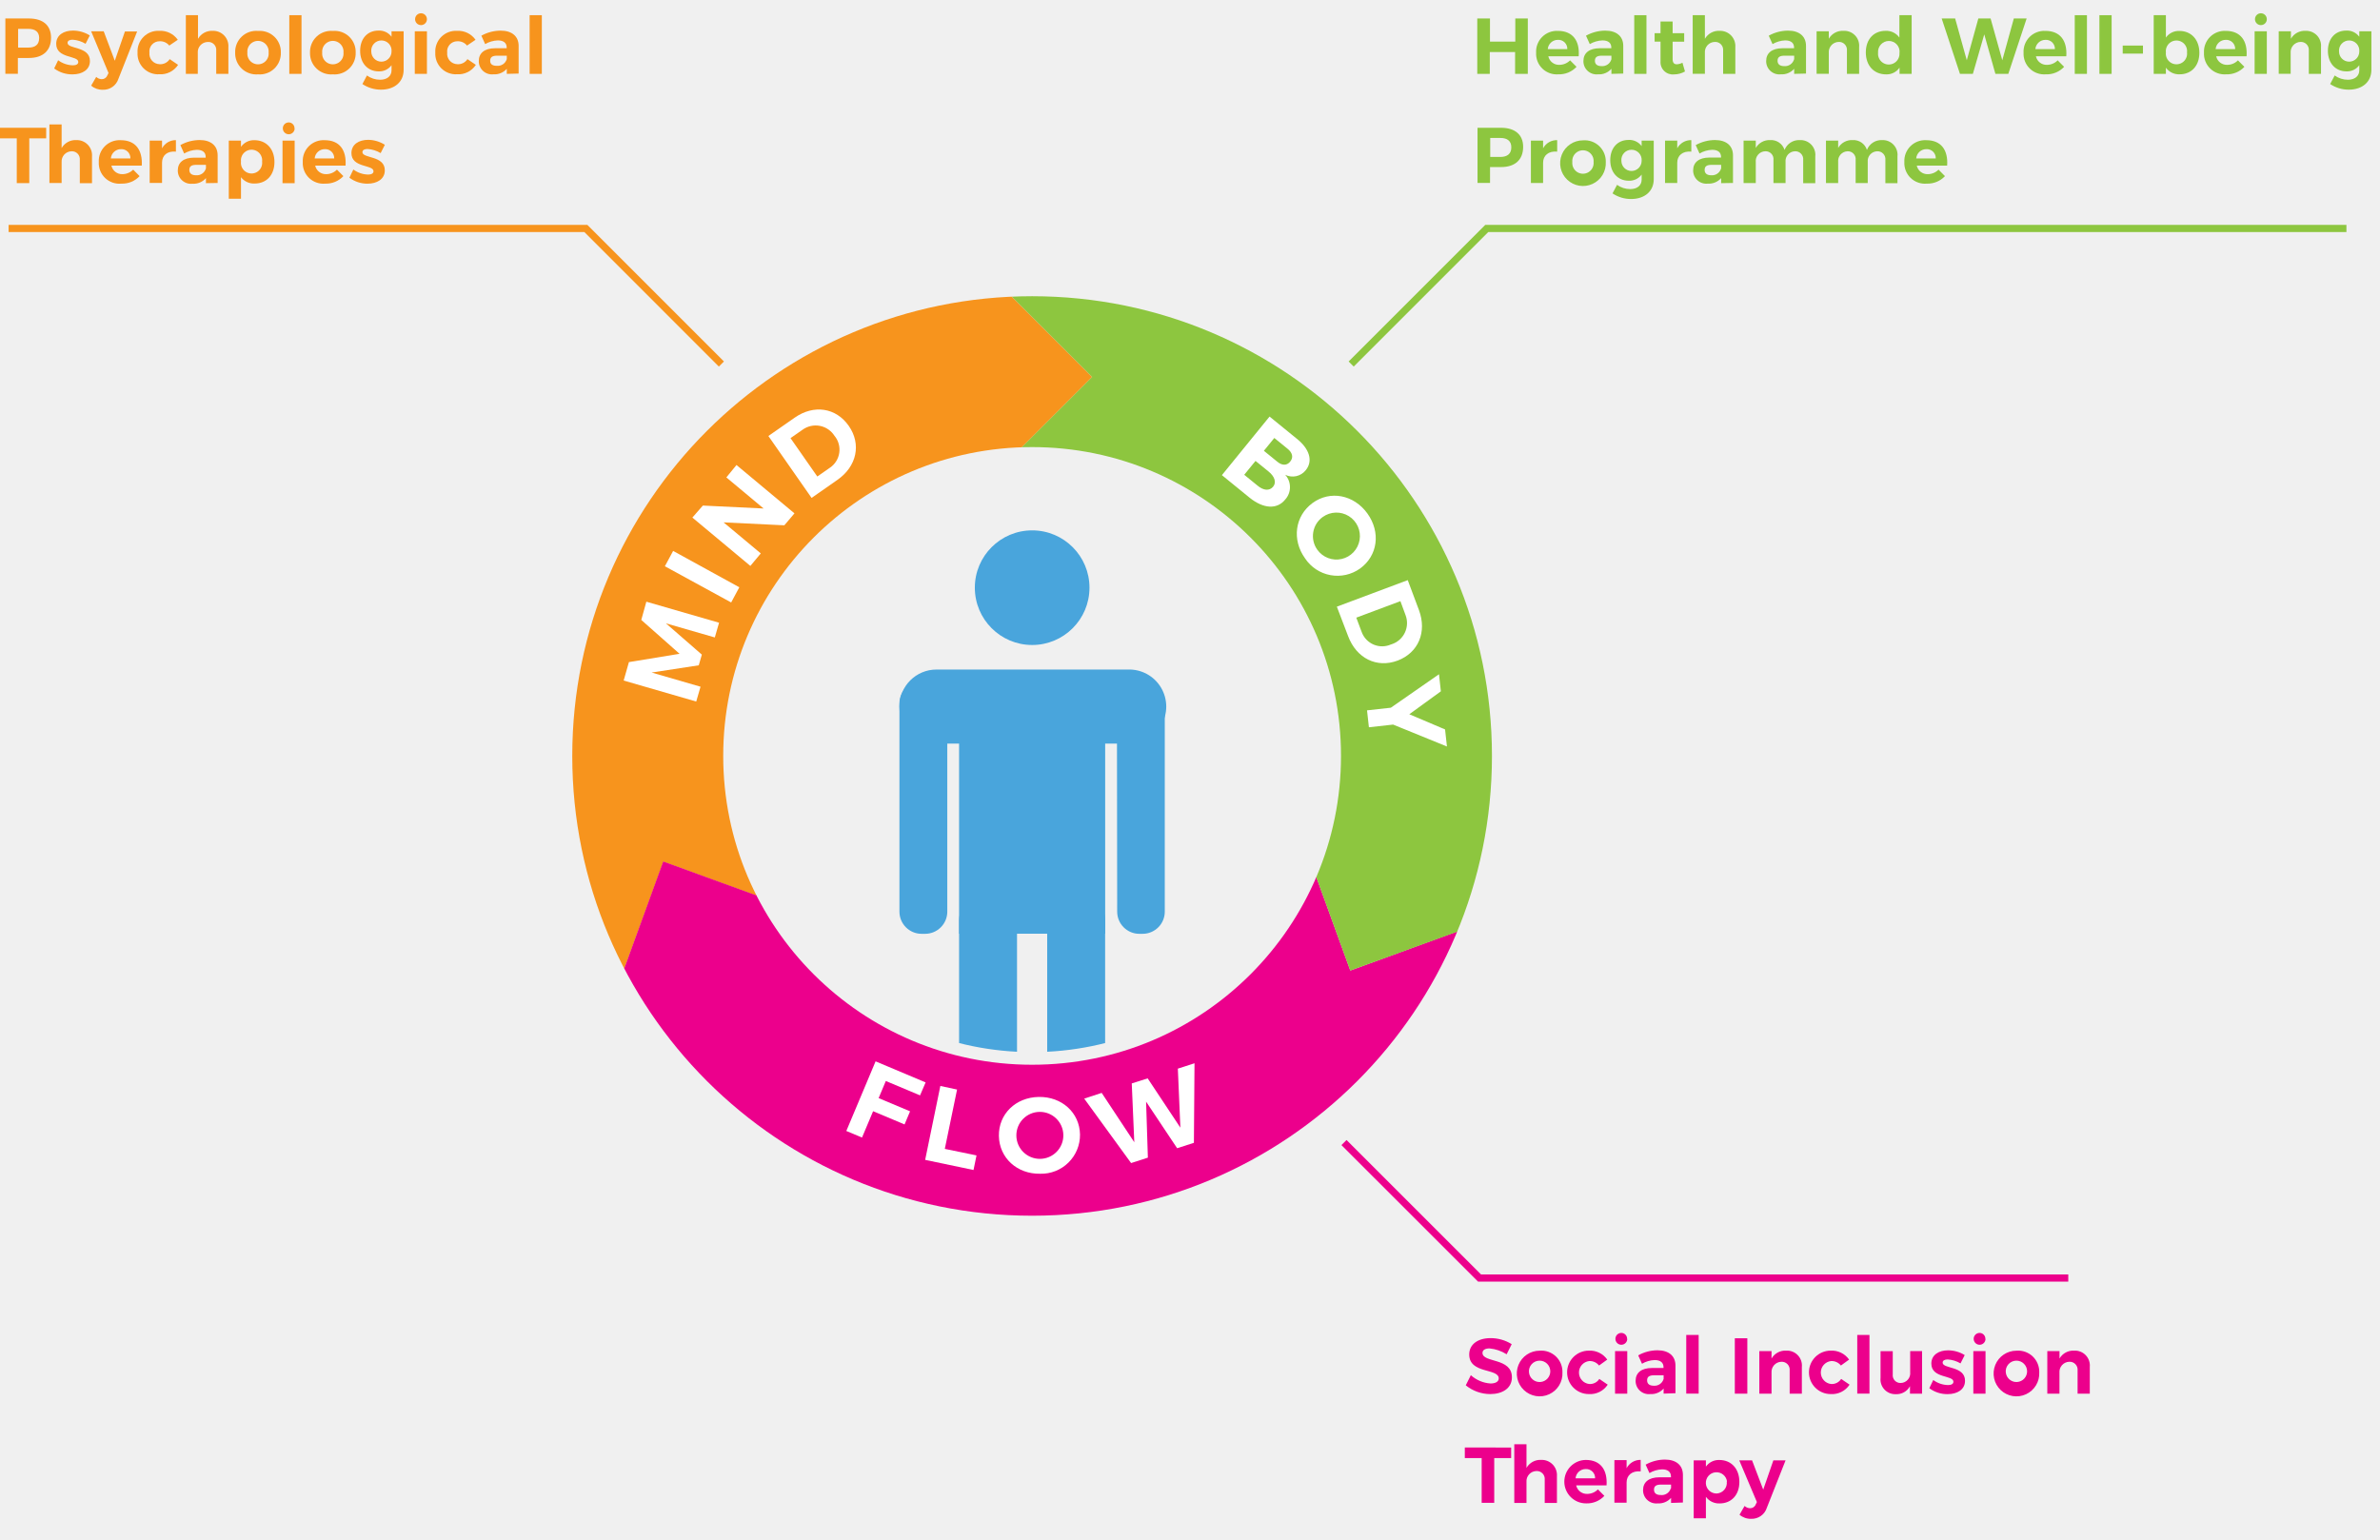
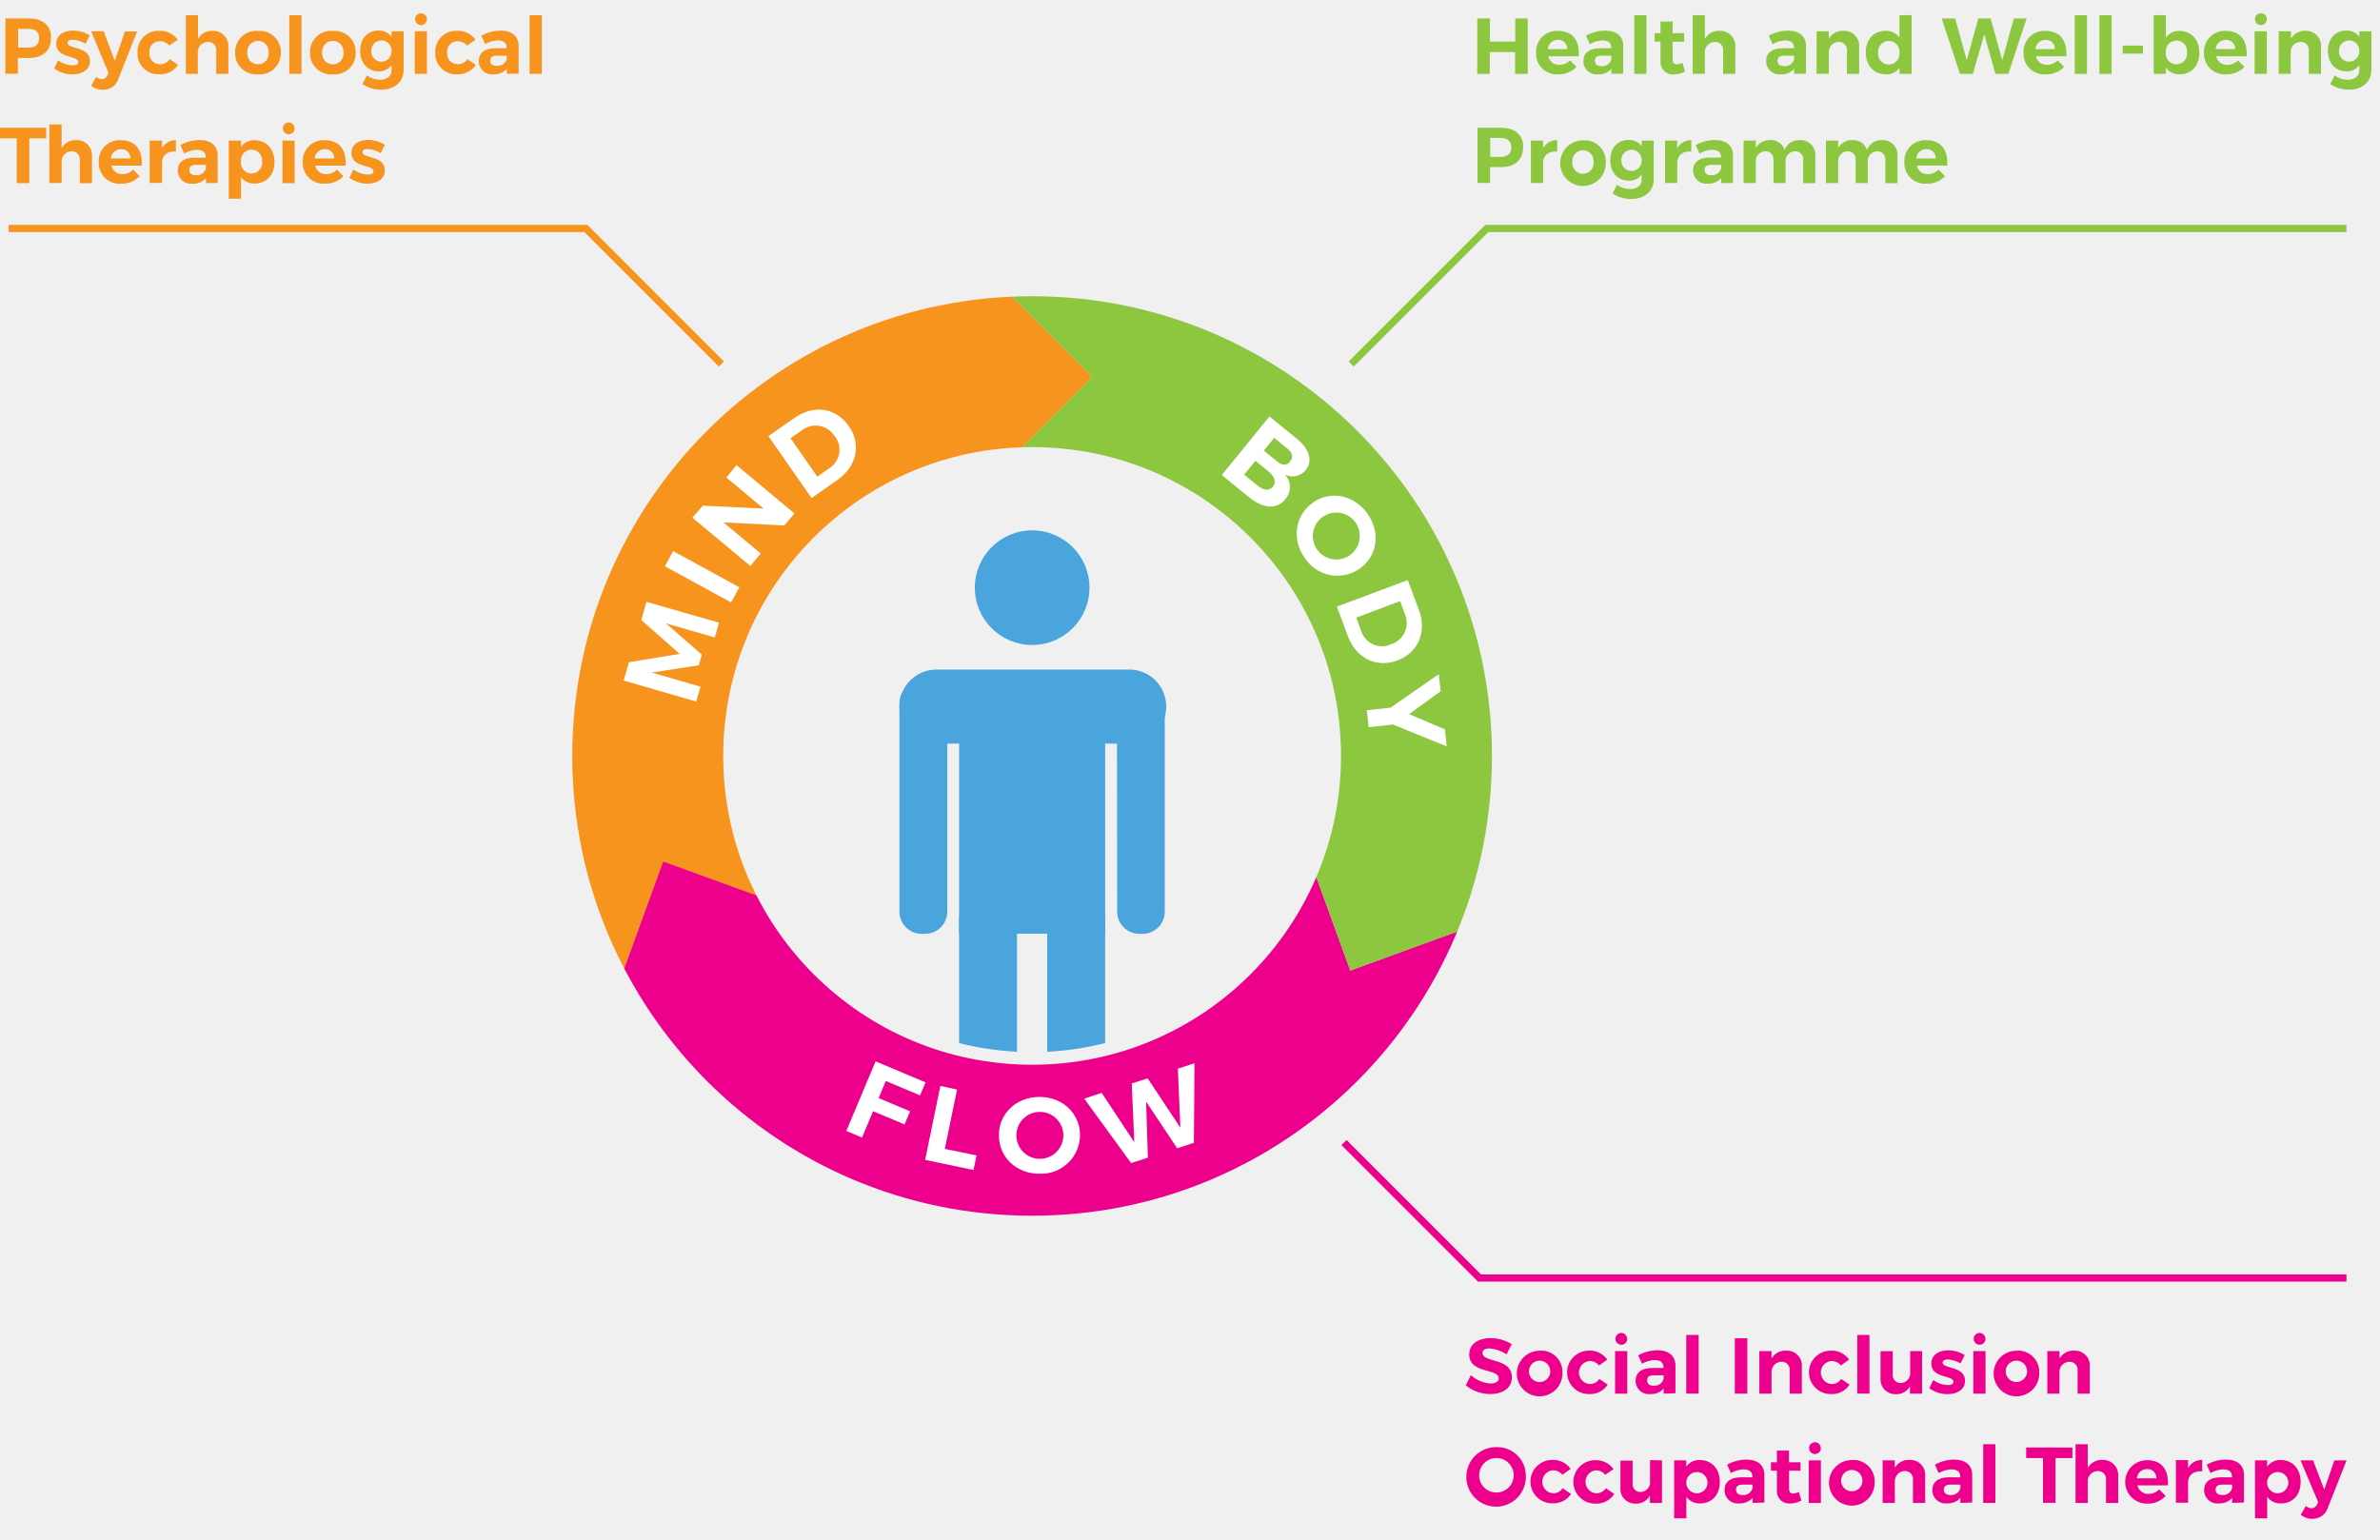
<svg xmlns="http://www.w3.org/2000/svg" viewBox="0 0 470 304">
  <defs>
    <style>.cls-1,.cls-11,.cls-12,.cls-13,.cls-2{fill:none;}.cls-2{clip-rule:evenodd;}.cls-3{clip-path:url(#clip-path);}.cls-4,.cls-5{fill:#49a5dc;}.cls-4{fill-rule:evenodd;}.cls-6{clip-path:url(#clip-path-2);}.cls-7{fill:#f7941d;}.cls-8{fill:#ec008c;}.cls-9{fill:#8dc63f;}.cls-10{fill:#fff;}.cls-11{stroke:#ec008c;}.cls-11,.cls-12,.cls-13{stroke-miterlimit:10;stroke-width:1.42px;}.cls-12{stroke:#8dc63f;}.cls-13{stroke:#f7941d;}</style>
    <clipPath id="clip-path">
      <circle class="cls-1" cx="203.82" cy="149.31" r="58.51" />
    </clipPath>
    <clipPath id="clip-path-2">
      <path class="cls-2" d="M203.82,58.51a90.81,90.81,0,1,0,90.81,90.81A90.81,90.81,0,0,0,203.82,58.51Zm0,151.8a61,61,0,1,1,61-61A61,61,0,0,1,203.82,210.31Z" />
    </clipPath>
  </defs>
  <g id="Layer_7" data-name="Layer 7">
    <g class="cls-3">
      <path class="cls-4" d="M192.51,116.08h0a11.32,11.32,0,1,1,11.32,11.32A11.32,11.32,0,0,1,192.51,116.08Z" />
      <path class="cls-4" d="M177.62,138.92h0a4.38,4.38,0,0,1,4.38-4.38h.69a4.38,4.38,0,0,1,4.38,4.38v41.15a4.38,4.38,0,0,1-4.38,4.38H182a4.38,4.38,0,0,1-4.38-4.38Z" />
      <path class="cls-4" d="M220.57,138.92h0a4.38,4.38,0,0,1,4.38-4.38h.69a4.38,4.38,0,0,1,4.38,4.38v41.15a4.38,4.38,0,0,1-4.38,4.38H225a4.38,4.38,0,0,1-4.38-4.38Z" />
      <path class="cls-4" d="M189.4,181.81h0a5.3,5.3,0,0,1,5.3-5.3h.84a5.3,5.3,0,0,1,5.3,5.3v55a5.3,5.3,0,0,1-5.3,5.3h-.84a5.3,5.3,0,0,1-5.3-5.3Z" />
      <path class="cls-4" d="M206.8,181.81h0a5.3,5.3,0,0,1,5.3-5.3h.84a5.3,5.3,0,0,1,5.3,5.3v55a5.3,5.3,0,0,1-5.3,5.3h-.84a5.3,5.3,0,0,1-5.3-5.3Z" />
      <path class="cls-4" d="M177.61,139.57h0a7.32,7.32,0,0,1,7.32-7.32h37.79a7.32,7.32,0,1,1,0,14.63H184.93A7.32,7.32,0,0,1,177.61,139.57Z" />
      <rect class="cls-5" x="189.4" y="144.29" width="28.85" height="40.14" />
    </g>
  </g>
  <g id="Layer_5" data-name="Layer 5">
    <g class="cls-6">
      <path class="cls-7" d="M152.67,178.11a58.68,58.68,0,0,1,46.73-87.37l16.28-16.28L197.91,56.69a92.73,92.73,0,0,0-75.51,137.07L131,170.21Z" />
      <path class="cls-8" d="M266.66,191.7l-7.87-21.64a58.71,58.71,0,0,1-106.12,8l-21.7-7.9-8.57,23.55a92.76,92.76,0,0,0,167.88-10.65Z" />
      <path class="cls-9" d="M199.39,90.74c1.45-.11,2.92-.18,4.39-.18a58.77,58.77,0,0,1,55,79.51l7.87,21.64,23.61-8.59A92.77,92.77,0,0,0,197.91,56.69l17.77,17.77Z" />
    </g>
-     <path class="cls-10" d="M124.2,130.78l10-1.64-7.56-6.69,1-3.6L142,123l-.84,2.91-9.66-2.79,7.1,6.18-.61,2.11-9.31,1.43,9.66,2.8-.85,2.93-14.33-4.15Z" />
-     <path class="cls-10" d="M132.93,108.82,146,116l-1.61,3-13.09-7.15Z" />
-     <path class="cls-10" d="M138.8,99.86l12,.58-7.36-6.14,2-2.45,11.45,9.55-2,2.36-12-.58,7.35,6.13-2.06,2.47-11.45-9.55Z" />
-     <path class="cls-10" d="M167.62,84.13c2.51,3.6,1.59,8-2.27,10.67l-5.08,3.55-8.53-12.23,5.19-3.62C160.72,79.85,165.1,80.51,167.62,84.13Zm-2.8,2a4.4,4.4,0,0,0-6.33-1.25l-2.38,1.66,5.29,7.58,2.5-1.74A4.3,4.3,0,0,0,164.82,86.11Z" />
-     <path class="cls-10" d="M257.87,92.86a3.3,3.3,0,0,1-4.07.92,3.64,3.64,0,0,1,0,4.89c-1.61,2-4.29,1.83-7-.34l-5.5-4.48,9.41-11.57,5.32,4.33C258.64,88.67,259.32,91.07,257.87,92.86Zm-6.46,3.28c.69-.84.34-2-.89-3l-2.58-2.1-2.23,2.74,2.58,2.1C249.5,96.92,250.68,97,251.41,96.14Zm3.4-5c.65-.79.43-1.74-.58-2.53l-2.58-2.1-2.06,2.53,2.58,2.1C253.16,92,254.14,92,254.8,91.16Z" />
-     <path class="cls-10" d="M268.58,112.3a7.67,7.67,0,0,1-10.85-2c-2.67-3.7-2-8.41,1.48-10.95s8.15-1.63,10.82,2.07S272.08,109.77,268.58,112.3Zm-7.36-10.19a4.64,4.64,0,0,0-1.09,6.46,4.64,4.64,0,1,0,1.09-6.46Z" />
-     <path class="cls-10" d="M276,130.48c-4.11,1.54-8.13-.43-9.78-4.84L264,119.83l14-5.24,2.22,5.93C281.82,124.84,280.1,128.93,276,130.48Zm-1.23-3.21a4.4,4.4,0,0,0,2.78-5.82l-1-2.71L267.84,122l1.07,2.85A4.3,4.3,0,0,0,274.74,127.27Z" />
-     <path class="cls-10" d="M275.11,143.12l-4.78.53-.37-3.34,4.7-.52,9.51-6.61.37,3.37-6.23,4.53,7.06,3,.37,3.37Z" />
+     <path class="cls-10" d="M124.21,130.8l10-1.64-7.56-6.69,1-3.6L142,123l-.84,2.91-9.66-2.79,7.1,6.18-.61,2.11-9.31,1.43,9.66,2.8-.85,2.93-14.33-4.15Z" />
+     <path class="cls-10" d="M132.93,108.85,146,116l-1.61,3-13.09-7.15Z" />
+     <path class="cls-10" d="M138.8,99.88l12,.58-7.36-6.14,2-2.45,11.45,9.55-2,2.36-12-.58,7.35,6.13-2.06,2.47-11.45-9.55Z" />
+     <path class="cls-10" d="M167.62,84.15c2.51,3.6,1.59,8-2.27,10.67l-5.08,3.55-8.53-12.23,5.19-3.62C160.72,79.88,165.1,80.54,167.62,84.15Zm-2.8,2a4.4,4.4,0,0,0-6.33-1.25l-2.38,1.66,5.29,7.58,2.5-1.74A4.3,4.3,0,0,0,164.82,86.13Z" />
+     <path class="cls-10" d="M257.85,92.84a3.3,3.3,0,0,1-4.07.92,3.64,3.64,0,0,1,0,4.89c-1.61,2-4.29,1.83-7-.34l-5.5-4.48,9.41-11.57,5.32,4.33C258.61,88.66,259.3,91.06,257.85,92.84Zm-6.46,3.28c.69-.84.34-2-.89-3l-2.58-2.1-2.23,2.74,2.58,2.1C249.48,96.91,250.66,97,251.38,96.13Zm3.4-5c.65-.79.43-1.74-.58-2.53l-2.58-2.1L249.57,89l2.58,2.1C253.14,92,254.12,92,254.78,91.15Z" />
+     <path class="cls-10" d="M268.56,112.29a7.67,7.67,0,0,1-10.85-2c-2.67-3.7-2-8.41,1.48-10.95s8.15-1.63,10.82,2.07S272.06,109.76,268.56,112.29ZM261.2,102.1a4.64,4.64,0,0,0-1.09,6.46,4.64,4.64,0,1,0,1.09-6.46Z" />
+     <path class="cls-10" d="M275.94,130.46c-4.11,1.54-8.13-.43-9.78-4.84L264,119.82l14-5.24,2.22,5.93C281.8,124.83,280.08,128.92,275.94,130.46Zm-1.23-3.2a4.4,4.4,0,0,0,2.78-5.82l-1-2.71L267.82,122l1.07,2.85A4.3,4.3,0,0,0,274.72,127.26Z" />
+     <path class="cls-10" d="M275.08,143.11l-4.79.53-.37-3.35,4.7-.52,9.51-6.61.37,3.37-6.23,4.53,7.06,3,.37,3.37Z" />
    <path class="cls-10" d="M182.79,213.8l-1.1,2.56-6.76-2.84-1.42,3.38,6.21,2.61-1.09,2.59-6.21-2.61-2.19,5.2-3.1-1.3,5.78-13.75Z" />
    <path class="cls-10" d="M189,215.21l-2.42,11.72,6.26,1.29-.59,2.88-9.55-2,3-14.6Z" />
    <path class="cls-10" d="M213.28,224.09a7.67,7.67,0,0,1-7.87,7.75c-4.56.08-8.07-3.13-8.15-7.46s3.31-7.63,7.87-7.71S213.2,219.77,213.28,224.09Zm-12.57.23a4.64,4.64,0,0,0,4.69,4.58,4.64,4.64,0,1,0-4.69-4.58Z" />
    <path class="cls-10" d="M217.56,215.87l6.44,9.75L223.5,214l3.14-1,6.46,9.74-.5-11.66,3.29-1.06-.12,15.71-3.31,1.07-6.13-9.2.35,11.06-3.31,1.07L214.11,217Z" />
  </g>
  <g id="Layer_4" data-name="Layer 4">
    <path class="cls-8" d="M294.15,266.34c-.83,0-1.39.3-1.39.89,0,2,5.83.89,5.81,4.83,0,2.14-1.86,3.3-4.28,3.3a7.68,7.68,0,0,1-4.83-1.73l1-2a6.48,6.48,0,0,0,3.88,1.64c1,0,1.63-.37,1.63-1,0-2.06-5.83-.86-5.83-4.73,0-2,1.7-3.23,4.23-3.23a7.82,7.82,0,0,1,4.16,1.19l-1,2A7.63,7.63,0,0,0,294.15,266.34Z" />
    <path class="cls-8" d="M308.55,271.07a4.51,4.51,0,1,1-4.5-4.28A4.17,4.17,0,0,1,308.55,271.07Zm-6.61,0a2.11,2.11,0,1,0,2.11-2.31A2.11,2.11,0,0,0,301.94,271.1Z" />
    <path class="cls-8" d="M313.83,268.84a2.28,2.28,0,0,0,0,4.53,2.18,2.18,0,0,0,2-1l1.66,1.13a4.13,4.13,0,0,1-3.73,1.86,4.29,4.29,0,1,1,0-8.58,4.18,4.18,0,0,1,3.64,1.77l-1.62,1.17A2.32,2.32,0,0,0,313.83,268.84Z" />
    <path class="cls-8" d="M321.35,266.87v8.41h-2.41v-8.41Zm0-2.39a1.17,1.17,0,1,1-1.17-1.2A1.15,1.15,0,0,1,321.32,264.48Z" />
    <path class="cls-8" d="M328.53,275.27v-1a3.23,3.23,0,0,1-2.64,1.09,2.6,2.6,0,0,1-2.89-2.62c0-1.58,1.14-2.52,3.2-2.53h2.31v-.16c0-.89-.59-1.41-1.75-1.41a5.32,5.32,0,0,0-2.5.73l-.75-1.66a7.88,7.88,0,0,1,3.8-1c2.25,0,3.55,1.13,3.56,3l0,5.48Zm0-2.87v-.75h-1.89c-.92,0-1.37.28-1.37,1s.5,1.06,1.31,1.06A1.86,1.86,0,0,0,328.52,272.4Z" />
    <path class="cls-8" d="M335.45,263.68v11.59H333V263.68Z" />
    <path class="cls-8" d="M345.06,264.34v10.94h-2.47V264.34Z" />
    <path class="cls-8" d="M355.83,270v5.28h-2.41V270.7a1.56,1.56,0,0,0-1.66-1.72,2,2,0,0,0-1.92,2.16v4.14h-2.41v-8.41h2.41v1.47a3.14,3.14,0,0,1,2.91-1.56A2.94,2.94,0,0,1,355.83,270Z" />
    <path class="cls-8" d="M361.59,268.84a2.28,2.28,0,0,0,0,4.53,2.18,2.18,0,0,0,2-1l1.66,1.13a4.13,4.13,0,0,1-3.73,1.86,4.29,4.29,0,1,1,0-8.58,4.18,4.18,0,0,1,3.64,1.77l-1.62,1.17A2.32,2.32,0,0,0,361.59,268.84Z" />
    <path class="cls-8" d="M369.18,263.68v11.59h-2.41V263.68Z" />
    <path class="cls-8" d="M379.57,266.87v8.41h-2.39v-1.48a3,3,0,0,1-2.81,1.58,2.91,2.91,0,0,1-3-3.22v-5.28h2.41v4.59a1.52,1.52,0,0,0,1.58,1.7,1.92,1.92,0,0,0,1.86-2.14v-4.16Z" />
    <path class="cls-8" d="M384.63,268.52c-.56,0-1,.19-1,.63,0,1.27,4.44.63,4.42,3.59,0,1.72-1.52,2.63-3.42,2.63A5.87,5.87,0,0,1,381,274.2l.78-1.62a5.07,5.07,0,0,0,2.92,1c.61,0,1.06-.2,1.06-.66,0-1.34-4.36-.62-4.36-3.58,0-1.73,1.48-2.62,3.31-2.62a6.27,6.27,0,0,1,3.28.94l-.83,1.64A5.69,5.69,0,0,0,384.63,268.52Z" />
    <path class="cls-8" d="M392.1,266.87v8.41h-2.41v-8.41Zm0-2.39a1.17,1.17,0,1,1-1.17-1.2A1.15,1.15,0,0,1,392.07,264.48Z" />
    <path class="cls-8" d="M402.71,271.07a4.51,4.51,0,1,1-4.5-4.28A4.17,4.17,0,0,1,402.71,271.07Zm-6.61,0a2.11,2.11,0,1,0,2.11-2.31A2.11,2.11,0,0,0,396.1,271.1Z" />
    <path class="cls-8" d="M412.69,270v5.28h-2.41V270.7a1.56,1.56,0,0,0-1.66-1.72,2,2,0,0,0-1.92,2.16v4.14H404.3v-8.41h2.41v1.47a3.14,3.14,0,0,1,2.91-1.56A2.94,2.94,0,0,1,412.69,270Z" />
-     <path class="cls-8" d="M298.42,285.92V288h-3.34v8.84H292.6V288h-3.33v-2.09Z" />
-     <path class="cls-8" d="M307.46,291.58v5.28h-2.41v-4.58a1.56,1.56,0,0,0-1.66-1.72,2,2,0,0,0-1.94,2.16v4.14h-2.41V285.27h2.41v4.67a3.15,3.15,0,0,1,2.91-1.58A3,3,0,0,1,307.46,291.58Z" />
-     <path class="cls-8" d="M317.26,293.39h-6a2.15,2.15,0,0,0,2.17,1.69,3,3,0,0,0,2.13-.89l1.27,1.28a4.69,4.69,0,0,1-3.59,1.48,4.29,4.29,0,1,1-.06-8.58C316.08,288.38,317.46,290.33,317.26,293.39ZM315,292a1.76,1.76,0,0,0-1.86-1.83,2,2,0,0,0-2,1.83Z" />
-     <path class="cls-8" d="M324,288.36v2.27c-1.72-.16-2.78.77-2.78,2.19v4h-2.41v-8.41h2.41V290A3.06,3.06,0,0,1,324,288.36Z" />
-     <path class="cls-8" d="M330,296.86v-1a3.23,3.23,0,0,1-2.64,1.09,2.6,2.6,0,0,1-2.89-2.62c0-1.58,1.14-2.52,3.2-2.53h2.31v-.16c0-.89-.59-1.41-1.75-1.41a5.32,5.32,0,0,0-2.5.73l-.75-1.66a7.88,7.88,0,0,1,3.8-1c2.25,0,3.55,1.13,3.56,3l0,5.48Zm0-2.87v-.75H328c-.92,0-1.37.28-1.37,1s.5,1.06,1.31,1.06A1.86,1.86,0,0,0,329.94,294Z" />
-     <path class="cls-8" d="M343.49,292.71c0,2.55-1.55,4.25-3.91,4.25a3.18,3.18,0,0,1-2.7-1.31v4.25h-2.41V288.46h2.41v1.23a3.11,3.11,0,0,1,2.66-1.31C341.89,288.38,343.49,290.11,343.49,292.71Zm-2.44-.08A2.1,2.1,0,1,0,339,295,2.11,2.11,0,0,0,341,292.63Z" />
-     <path class="cls-8" d="M345.8,300a3.38,3.38,0,0,1-2.28-.81l1-1.73a1.63,1.63,0,0,0,1.09.45,1.17,1.17,0,0,0,1.11-.75l.23-.47-3.48-8.23H346l2.2,5.78,2-5.78h2.41l-3.69,9.34A3.12,3.12,0,0,1,345.8,300Z" />
-     <polyline class="cls-11" points="265.41 225.68 292.18 252.44 408.44 252.44" />
+     <path class="cls-8" d="M301.32,291.39a5.88,5.88,0,1,1-5.87-5.55A5.62,5.62,0,0,1,301.32,291.39Zm-9.22,0a3.4,3.4,0,0,0,3.38,3.42,3.41,3.41,0,1,0-3.37-3.42Z" />
+     <path class="cls-8" d="M306.59,290.42a2.28,2.28,0,0,0,0,4.53,2.18,2.18,0,0,0,2-1l1.66,1.13a4.13,4.13,0,0,1-3.73,1.86,4.29,4.29,0,1,1,0-8.58,4.18,4.18,0,0,1,3.64,1.77l-1.62,1.17A2.32,2.32,0,0,0,306.59,290.42Z" />
+     <path class="cls-8" d="M315.12,290.42a2.28,2.28,0,0,0,0,4.53,2.18,2.18,0,0,0,2-1l1.66,1.13A4.13,4.13,0,0,1,315,297a4.29,4.29,0,1,1,0-8.58,4.18,4.18,0,0,1,3.64,1.77L317,291.31A2.32,2.32,0,0,0,315.12,290.42Z" />
+     <path class="cls-8" d="M328.21,288.46v8.41h-2.39v-1.48A3,3,0,0,1,323,297a2.91,2.91,0,0,1-3-3.22v-5.28h2.41V293a1.52,1.52,0,0,0,1.58,1.7,1.92,1.92,0,0,0,1.86-2.14v-4.16Z" />
+     <path class="cls-8" d="M339.63,292.71c0,2.55-1.55,4.25-3.91,4.25a3.18,3.18,0,0,1-2.7-1.31v4.25h-2.41V288.46H333v1.23a3.11,3.11,0,0,1,2.66-1.31C338,288.38,339.63,290.11,339.63,292.71Zm-2.44-.08a2.1,2.1,0,1,0-2.08,2.33A2.11,2.11,0,0,0,337.19,292.63Z" />
+     <path class="cls-8" d="M346.09,296.86v-1a3.23,3.23,0,0,1-2.64,1.09,2.6,2.6,0,0,1-2.89-2.62c0-1.58,1.14-2.52,3.2-2.53h2.31v-.16c0-.89-.59-1.41-1.75-1.41a5.32,5.32,0,0,0-2.5.73l-.75-1.66a7.88,7.88,0,0,1,3.8-1c2.25,0,3.55,1.13,3.56,3l0,5.48Zm0-2.87v-.75h-1.89c-.92,0-1.37.28-1.37,1s.5,1.06,1.31,1.06A1.86,1.86,0,0,0,346.08,294Z" />
+     <path class="cls-8" d="M355.73,296.39a4.48,4.48,0,0,1-2.19.58,2.42,2.42,0,0,1-2.64-2.59v-3.89h-1.17v-1.66h1.17v-2.31h2.39v2.31h2.28v1.67H353.3V294c0,.7.3,1,.81,1a2.8,2.8,0,0,0,1.13-.31Z" />
+     <path class="cls-8" d="M359.59,288.46v8.41h-2.41v-8.41Zm0-2.39a1.17,1.17,0,1,1-1.17-1.2A1.15,1.15,0,0,1,359.56,286.06Z" />
+     <path class="cls-8" d="M370.2,292.66a4.51,4.51,0,1,1-4.5-4.28A4.17,4.17,0,0,1,370.2,292.66Zm-6.61,0a2.11,2.11,0,1,0,2.11-2.31A2.11,2.11,0,0,0,363.59,292.69Z" />
+     <path class="cls-8" d="M380.18,291.58v5.28h-2.41v-4.58a1.56,1.56,0,0,0-1.66-1.72,2,2,0,0,0-1.92,2.16v4.14h-2.41v-8.41h2.41v1.47a3.14,3.14,0,0,1,2.91-1.56A2.94,2.94,0,0,1,380.18,291.58Z" />
+     <path class="cls-8" d="M387.13,296.86v-1a3.23,3.23,0,0,1-2.64,1.09,2.6,2.6,0,0,1-2.89-2.62c0-1.58,1.14-2.52,3.2-2.53h2.31v-.16c0-.89-.59-1.41-1.75-1.41a5.32,5.32,0,0,0-2.5.73l-.75-1.66a7.88,7.88,0,0,1,3.8-1c2.25,0,3.55,1.13,3.56,3l0,5.48Zm0-2.87v-.75h-1.89c-.92,0-1.37.28-1.37,1s.5,1.06,1.31,1.06A1.86,1.86,0,0,0,387.12,294Z" />
+     <path class="cls-8" d="M394.05,285.27v11.59h-2.41V285.27Z" />
+     <path class="cls-8" d="M409.26,285.92V288h-3.34v8.84h-2.47V288h-3.33v-2.09Z" />
+     <path class="cls-8" d="M418.3,291.58v5.28h-2.41v-4.58a1.56,1.56,0,0,0-1.66-1.72,2,2,0,0,0-1.94,2.16v4.14h-2.41V285.27h2.41v4.67a3.15,3.15,0,0,1,2.91-1.58A3,3,0,0,1,418.3,291.58Z" />
+     <path class="cls-8" d="M428.1,293.39h-6a2.15,2.15,0,0,0,2.17,1.69,3,3,0,0,0,2.13-.89l1.27,1.28A4.69,4.69,0,0,1,424,297a4.29,4.29,0,1,1-.06-8.58C426.92,288.38,428.3,290.33,428.1,293.39ZM425.85,292a1.76,1.76,0,0,0-1.86-1.83,2,2,0,0,0-2,1.83Z" />
+     <path class="cls-8" d="M434.88,288.36v2.27c-1.72-.16-2.78.77-2.78,2.19v4h-2.41v-8.41h2.41V290A3.06,3.06,0,0,1,434.88,288.36Z" />
+     <path class="cls-8" d="M440.8,296.86v-1a3.23,3.23,0,0,1-2.64,1.09,2.6,2.6,0,0,1-2.89-2.62c0-1.58,1.14-2.52,3.2-2.53h2.31v-.16c0-.89-.59-1.41-1.75-1.41a5.32,5.32,0,0,0-2.5.73l-.75-1.66a7.88,7.88,0,0,1,3.8-1c2.25,0,3.55,1.13,3.56,3l0,5.48Zm0-2.87v-.75h-1.89c-.92,0-1.37.28-1.37,1s.5,1.06,1.31,1.06A1.86,1.86,0,0,0,440.78,294Z" />
+     <path class="cls-8" d="M454.33,292.71c0,2.55-1.55,4.25-3.91,4.25a3.18,3.18,0,0,1-2.7-1.31v4.25h-2.41V288.46h2.41v1.23a3.11,3.11,0,0,1,2.66-1.31C452.73,288.38,454.33,290.11,454.33,292.71Zm-2.44-.08a2.1,2.1,0,1,0-2.08,2.33A2.11,2.11,0,0,0,451.89,292.63Z" />
+     <path class="cls-8" d="M456.64,300a3.38,3.38,0,0,1-2.28-.81l1-1.73a1.63,1.63,0,0,0,1.09.45,1.17,1.17,0,0,0,1.11-.75l.23-.47-3.48-8.23h2.48l2.2,5.78,2-5.78h2.41l-3.69,9.34A3.12,3.12,0,0,1,456.64,300Z" />
+     <polyline class="cls-11" points="265.41 225.68 292.18 252.44 463.37 252.44" />
  </g>
  <g id="Layer_3" data-name="Layer 3">
    <path class="cls-9" d="M294.24,3.65V8.22h5V3.65h2.47V14.59H299.2V10.28h-5v4.31h-2.47V3.65Z" />
    <path class="cls-9" d="M311.76,11.12h-6a2.15,2.15,0,0,0,2.17,1.69,3,3,0,0,0,2.13-.89l1.27,1.28a4.69,4.69,0,0,1-3.59,1.48,4.07,4.07,0,0,1-4.39-4.27,4.1,4.1,0,0,1,4.33-4.31C310.58,6.11,312,8.06,311.76,11.12ZM309.51,9.7a1.76,1.76,0,0,0-1.86-1.83,2,2,0,0,0-2,1.83Z" />
    <path class="cls-9" d="M318.22,14.59v-1a3.23,3.23,0,0,1-2.64,1.09,2.6,2.6,0,0,1-2.89-2.62c0-1.58,1.14-2.52,3.2-2.53h2.31V9.39c0-.89-.59-1.41-1.75-1.41a5.32,5.32,0,0,0-2.5.73l-.75-1.66a7.88,7.88,0,0,1,3.8-1c2.25,0,3.55,1.13,3.56,3l0,5.48Zm0-2.87V11h-1.89c-.92,0-1.37.28-1.37,1s.5,1.06,1.31,1.06A1.86,1.86,0,0,0,318.21,11.72Z" />
    <path class="cls-9" d="M325.14,3V14.59h-2.41V3Z" />
    <path class="cls-9" d="M332.75,14.12a4.48,4.48,0,0,1-2.19.58,2.42,2.42,0,0,1-2.64-2.59V8.22h-1.17V6.56h1.17V4.25h2.39V6.56h2.28V8.23h-2.28V11.7c0,.7.3,1,.81,1a2.8,2.8,0,0,0,1.13-.31Z" />
    <path class="cls-9" d="M342.69,9.31v5.28h-2.41V10a1.56,1.56,0,0,0-1.66-1.72,2,2,0,0,0-1.94,2.16v4.14h-2.41V3h2.41V7.67a3.15,3.15,0,0,1,2.91-1.58A3,3,0,0,1,342.69,9.31Z" />
    <path class="cls-9" d="M354.31,14.59v-1a3.23,3.23,0,0,1-2.64,1.09,2.6,2.6,0,0,1-2.89-2.62c0-1.58,1.14-2.52,3.2-2.53h2.31V9.39c0-.89-.59-1.41-1.75-1.41a5.32,5.32,0,0,0-2.5.73l-.75-1.66a7.88,7.88,0,0,1,3.8-1c2.25,0,3.55,1.13,3.56,3l0,5.48Zm0-2.87V11H352.4c-.92,0-1.37.28-1.37,1s.5,1.06,1.31,1.06A1.86,1.86,0,0,0,354.29,11.72Z" />
    <path class="cls-9" d="M367.14,9.31v5.28h-2.41V10a1.56,1.56,0,0,0-1.66-1.72,2,2,0,0,0-1.92,2.16v4.14h-2.41V6.18h2.41V7.65a3.14,3.14,0,0,1,2.91-1.56A2.94,2.94,0,0,1,367.14,9.31Z" />
    <path class="cls-9" d="M377.51,3V14.59h-2.39V13.36a3.07,3.07,0,0,1-2.66,1.33c-2.39,0-4-1.73-4-4.33s1.56-4.27,3.91-4.27a3.16,3.16,0,0,1,2.72,1.33V3Zm-2.39,7.42A2.12,2.12,0,0,0,373,8.09a2.15,2.15,0,0,0-2.12,2.33,2.12,2.12,0,1,0,4.22,0Z" />
    <path class="cls-9" d="M386.1,3.65l2.3,8.25,2.28-8.25h2.42l2.31,8.25,2.28-8.25h2.53L396.6,14.59h-2.55l-2.2-7.8-2.25,7.8h-2.55L383.44,3.65Z" />
    <path class="cls-9" d="M408.05,11.12h-6a2.15,2.15,0,0,0,2.17,1.69,3,3,0,0,0,2.13-.89l1.27,1.28A4.69,4.69,0,0,1,404,14.68a4.07,4.07,0,0,1-4.39-4.27,4.1,4.1,0,0,1,4.33-4.31C406.88,6.11,408.25,8.06,408.05,11.12ZM405.8,9.7a1.76,1.76,0,0,0-1.86-1.83,2,2,0,0,0-2,1.83Z" />
    <path class="cls-9" d="M412.13,3V14.59h-2.41V3Z" />
    <path class="cls-9" d="M417,3V14.59h-2.41V3Z" />
    <path class="cls-9" d="M423.19,9v1.59h-4V9Z" />
    <path class="cls-9" d="M434.33,10.43c0,2.55-1.55,4.25-3.91,4.25a3.18,3.18,0,0,1-2.7-1.31v1.22h-2.41V3h2.41V7.42a3.11,3.11,0,0,1,2.66-1.31C432.73,6.11,434.33,7.84,434.33,10.43Zm-2.44-.08a2.1,2.1,0,1,0-4.17,0,2.1,2.1,0,1,0,4.17,0Z" />
    <path class="cls-9" d="M443.65,11.12h-6a2.15,2.15,0,0,0,2.17,1.69,3,3,0,0,0,2.13-.89l1.27,1.28a4.69,4.69,0,0,1-3.59,1.48,4.07,4.07,0,0,1-4.39-4.27,4.1,4.1,0,0,1,4.33-4.31C442.48,6.11,443.86,8.06,443.65,11.12ZM441.4,9.7a1.76,1.76,0,0,0-1.86-1.83,2,2,0,0,0-2,1.83Z" />
    <path class="cls-9" d="M447.65,6.18v8.41h-2.41V6.18Zm0-2.39a1.17,1.17,0,1,1-2.34,0,1.17,1.17,0,1,1,2.34,0Z" />
    <path class="cls-9" d="M458.35,9.31v5.28h-2.41V10a1.56,1.56,0,0,0-1.66-1.72,2,2,0,0,0-1.92,2.16v4.14H450V6.18h2.41V7.65a3.14,3.14,0,0,1,2.91-1.56A2.94,2.94,0,0,1,458.35,9.31Z" />
    <path class="cls-9" d="M468.3,6.18v7.62c0,2.39-1.8,3.91-4.48,3.91a6.54,6.54,0,0,1-3.66-1.11l.89-1.69a4.45,4.45,0,0,0,2.61.84c1.38,0,2.25-.73,2.25-1.87v-1a3,3,0,0,1-2.53,1.22c-2.17,0-3.67-1.62-3.67-4.06s1.47-4,3.61-4a3,3,0,0,1,2.59,1.22V6.18Zm-2.39,4a2,2,0,0,0-2-2.19,2,2,0,0,0-2,2.19,2,2,0,1,0,4,0Z" />
    <path class="cls-9" d="M300.79,29c0,2.55-1.59,4-4.37,4h-2.17v3.13h-2.47V25.24h4.64C299.2,25.24,300.79,26.62,300.79,29Zm-2.34.08c0-1.22-.78-1.83-2.16-1.83h-2V31h2C297.66,31,298.45,30.37,298.45,29.12Z" />
    <path class="cls-9" d="M307.51,27.68v2.27c-1.72-.16-2.78.77-2.78,2.19v4h-2.41V27.77h2.41v1.52A3.06,3.06,0,0,1,307.51,27.68Z" />
    <path class="cls-9" d="M317.11,32a4.51,4.51,0,1,1-4.5-4.28A4.17,4.17,0,0,1,317.11,32Zm-6.61,0a2.11,2.11,0,1,0,4.2,0,2.11,2.11,0,1,0-4.2,0Z" />
    <path class="cls-9" d="M326.58,27.77V35.4c0,2.39-1.8,3.91-4.48,3.91a6.54,6.54,0,0,1-3.66-1.11l.89-1.69a4.45,4.45,0,0,0,2.61.84c1.38,0,2.25-.73,2.25-1.87v-1a3,3,0,0,1-2.53,1.22c-2.17,0-3.67-1.62-3.67-4.06s1.47-4,3.61-4a3,3,0,0,1,2.59,1.22V27.77Zm-2.39,4a2,2,0,0,0-2-2.19,2,2,0,0,0-2,2.19,2,2,0,1,0,4,0Z" />
    <path class="cls-9" d="M334,27.68v2.27c-1.72-.16-2.78.77-2.78,2.19v4h-2.41V27.77h2.41v1.52A3.06,3.06,0,0,1,334,27.68Z" />
    <path class="cls-9" d="M339.89,36.18v-1a3.23,3.23,0,0,1-2.64,1.09,2.6,2.6,0,0,1-2.89-2.62c0-1.58,1.14-2.52,3.2-2.53h2.31V31c0-.89-.59-1.41-1.75-1.41a5.32,5.32,0,0,0-2.5.73l-.75-1.66a7.88,7.88,0,0,1,3.8-1c2.25,0,3.55,1.13,3.56,3l0,5.48Zm0-2.87v-.75H338c-.92,0-1.37.28-1.37,1s.5,1.06,1.31,1.06A1.86,1.86,0,0,0,339.87,33.3Z" />
    <path class="cls-9" d="M358.48,30.9v5.28h-2.39V31.6a1.55,1.55,0,0,0-1.62-1.72A1.92,1.92,0,0,0,352.61,32v4.16h-2.39V31.6a1.54,1.54,0,0,0-1.61-1.72A1.92,1.92,0,0,0,346.73,32v4.16h-2.41V27.77h2.41v1.45a3.11,3.11,0,0,1,2.84-1.55,2.79,2.79,0,0,1,2.84,1.94,3.07,3.07,0,0,1,3-1.94A2.92,2.92,0,0,1,358.48,30.9Z" />
    <path class="cls-9" d="M374.71,30.9v5.28h-2.39V31.6a1.55,1.55,0,0,0-1.62-1.72A1.92,1.92,0,0,0,368.84,32v4.16h-2.39V31.6a1.54,1.54,0,0,0-1.61-1.72A1.92,1.92,0,0,0,363,32v4.16h-2.41V27.77H363v1.45a3.11,3.11,0,0,1,2.84-1.55,2.79,2.79,0,0,1,2.84,1.94,3.07,3.07,0,0,1,3-1.94A2.92,2.92,0,0,1,374.71,30.9Z" />
    <path class="cls-9" d="M384.52,32.71h-6a2.15,2.15,0,0,0,2.17,1.69,3,3,0,0,0,2.13-.89l1.27,1.28a4.69,4.69,0,0,1-3.59,1.48A4.07,4.07,0,0,1,376.07,32a4.1,4.1,0,0,1,4.33-4.31C383.35,27.69,384.73,29.65,384.52,32.71Zm-2.25-1.42a1.76,1.76,0,0,0-1.86-1.83,2,2,0,0,0-2,1.83Z" />
    <polyline class="cls-12" points="266.83 71.9 293.6 45.13 463.37 45.13" />
  </g>
  <g id="Layer_8" data-name="Layer 8">
    <path class="cls-7" d="M10.08,7.45c0,2.55-1.59,4-4.37,4H3.53v3.13H1.06V3.65H5.7C8.48,3.65,10.08,5,10.08,7.45Zm-2.34.08C7.73,6.31,7,5.7,5.58,5.7h-2V9.4h2C7,9.4,7.73,8.78,7.73,7.53Z" />
    <path class="cls-7" d="M14.34,7.84c-.56,0-1,.19-1,.63,0,1.27,4.44.63,4.42,3.59,0,1.72-1.52,2.63-3.42,2.63a5.87,5.87,0,0,1-3.64-1.17l.78-1.62a5.07,5.07,0,0,0,2.92,1c.61,0,1.06-.2,1.06-.66,0-1.34-4.36-.62-4.36-3.58,0-1.73,1.48-2.62,3.31-2.62A6.27,6.27,0,0,1,17.73,7L16.9,8.65A5.69,5.69,0,0,0,14.34,7.84Z" />
    <path class="cls-7" d="M20.29,17.73A3.38,3.38,0,0,1,18,16.92l1-1.73a1.63,1.63,0,0,0,1.09.45,1.17,1.17,0,0,0,1.11-.75l.23-.47L18,6.18h2.48L22.67,12l2-5.78h2.41l-3.69,9.34A3.12,3.12,0,0,1,20.29,17.73Z" />
    <path class="cls-7" d="M31.51,8.15a2,2,0,0,0-2,2.25,2.06,2.06,0,0,0,2,2.28,2.18,2.18,0,0,0,2-1l1.66,1.13a4.13,4.13,0,0,1-3.73,1.86,4.06,4.06,0,0,1-4.28-4.27,4.08,4.08,0,0,1,4.31-4.31,4.18,4.18,0,0,1,3.64,1.77L33.43,9A2.32,2.32,0,0,0,31.51,8.15Z" />
    <path class="cls-7" d="M45.1,9.31v5.28H42.7V10A1.56,1.56,0,0,0,41,8.29a2,2,0,0,0-1.94,2.16v4.14H36.7V3H39.1V7.67A3.15,3.15,0,0,1,42,6.09,3,3,0,0,1,45.1,9.31Z" />
    <path class="cls-7" d="M55.46,10.39a4.17,4.17,0,0,1-4.5,4.3,4.18,4.18,0,0,1-4.52-4.3A4.16,4.16,0,0,1,51,6.11,4.15,4.15,0,0,1,55.46,10.39Zm-6.61,0a2.11,2.11,0,1,0,4.2,0,2.11,2.11,0,1,0-4.2,0Z" />
    <path class="cls-7" d="M59.54,3V14.59H57.13V3Z" />
    <path class="cls-7" d="M70.24,10.39a4.17,4.17,0,0,1-4.5,4.3,4.18,4.18,0,0,1-4.52-4.3,4.16,4.16,0,0,1,4.52-4.28A4.15,4.15,0,0,1,70.24,10.39Zm-6.61,0a2.11,2.11,0,1,0,4.2,0,2.11,2.11,0,1,0-4.2,0Z" />
    <path class="cls-7" d="M79.71,6.18v7.62c0,2.39-1.8,3.91-4.48,3.91a6.54,6.54,0,0,1-3.66-1.11l.89-1.69a4.45,4.45,0,0,0,2.61.84c1.38,0,2.25-.73,2.25-1.87v-1a3,3,0,0,1-2.53,1.22c-2.17,0-3.67-1.62-3.67-4.06s1.47-4,3.61-4a3,3,0,0,1,2.59,1.22V6.18Zm-2.39,4a2,2,0,0,0-2-2.19,2,2,0,0,0-2,2.19,2,2,0,1,0,4,0Z" />
    <path class="cls-7" d="M84.31,6.18v8.41H81.91V6.18Zm0-2.39a1.17,1.17,0,1,1-2.34,0,1.17,1.17,0,1,1,2.34,0Z" />
    <path class="cls-7" d="M90.31,8.15a2,2,0,0,0-2,2.25,2.06,2.06,0,0,0,2,2.28,2.18,2.18,0,0,0,2-1l1.66,1.13a4.13,4.13,0,0,1-3.73,1.86,4.06,4.06,0,0,1-4.28-4.27,4.08,4.08,0,0,1,4.31-4.31,4.18,4.18,0,0,1,3.64,1.77L92.23,9A2.32,2.32,0,0,0,90.31,8.15Z" />
    <path class="cls-7" d="M100.08,14.59v-1a3.23,3.23,0,0,1-2.64,1.09,2.6,2.6,0,0,1-2.89-2.62c0-1.58,1.14-2.52,3.2-2.53h2.31V9.39c0-.89-.59-1.41-1.75-1.41a5.32,5.32,0,0,0-2.5.73l-.75-1.66a7.88,7.88,0,0,1,3.8-1c2.25,0,3.55,1.13,3.56,3l0,5.48Zm0-2.87V11H98.17c-.92,0-1.37.28-1.37,1S97.3,13,98.11,13A1.86,1.86,0,0,0,100.06,11.72Z" />
    <path class="cls-7" d="M107,3V14.59h-2.41V3Z" />
    <path class="cls-7" d="M9.12,25.24v2.09H5.78v8.84H3.31V27.33H0V25.24Z" />
    <path class="cls-7" d="M18.17,30.9v5.28H15.76V31.6a1.56,1.56,0,0,0-1.66-1.72A2,2,0,0,0,12.17,32v4.14H9.76V24.58h2.41v4.67a3.15,3.15,0,0,1,2.91-1.58A3,3,0,0,1,18.17,30.9Z" />
    <path class="cls-7" d="M28,32.71h-6a2.15,2.15,0,0,0,2.17,1.69,3,3,0,0,0,2.13-.89l1.27,1.28a4.69,4.69,0,0,1-3.59,1.48A4.07,4.07,0,0,1,19.51,32a4.1,4.1,0,0,1,4.33-4.31C26.79,27.69,28.17,29.65,28,32.71Zm-2.25-1.42a1.76,1.76,0,0,0-1.86-1.83,2,2,0,0,0-2,1.83Z" />
    <path class="cls-7" d="M34.74,27.68v2.27C33,29.79,32,30.71,32,32.13v4H29.56V27.77H32v1.52A3.06,3.06,0,0,1,34.74,27.68Z" />
    <path class="cls-7" d="M40.67,36.18v-1A3.23,3.23,0,0,1,38,36.29a2.6,2.6,0,0,1-2.89-2.62c0-1.58,1.14-2.52,3.2-2.53h2.31V31c0-.89-.59-1.41-1.75-1.41a5.32,5.32,0,0,0-2.5.73l-.75-1.66a7.88,7.88,0,0,1,3.8-1c2.25,0,3.55,1.13,3.56,3l0,5.48Zm0-2.87v-.75H38.76c-.92,0-1.37.28-1.37,1s.5,1.06,1.31,1.06A1.86,1.86,0,0,0,40.65,33.3Z" />
    <path class="cls-7" d="M54.2,32c0,2.55-1.55,4.25-3.91,4.25A3.18,3.18,0,0,1,47.59,35v4.25H45.18V27.77h2.41V29a3.11,3.11,0,0,1,2.66-1.31C52.6,27.69,54.2,29.43,54.2,32Zm-2.44-.08a2.1,2.1,0,1,0-4.17,0,2.1,2.1,0,1,0,4.17,0Z" />
    <path class="cls-7" d="M58.19,27.77v8.41H55.79V27.77Zm0-2.39A1.17,1.17,0,1,1,57,24.18,1.15,1.15,0,0,1,58.16,25.38Z" />
    <path class="cls-7" d="M68.24,32.71h-6a2.15,2.15,0,0,0,2.17,1.69,3,3,0,0,0,2.13-.89l1.27,1.28a4.69,4.69,0,0,1-3.59,1.48A4.07,4.07,0,0,1,59.79,32a4.1,4.1,0,0,1,4.33-4.31C67.07,27.69,68.44,29.65,68.24,32.71ZM66,31.29a1.76,1.76,0,0,0-1.86-1.83,2,2,0,0,0-2,1.83Z" />
    <path class="cls-7" d="M72.57,29.43c-.56,0-1,.19-1,.63,0,1.27,4.44.63,4.42,3.59,0,1.72-1.52,2.63-3.42,2.63A5.87,5.87,0,0,1,69,35.1l.78-1.62a5.07,5.07,0,0,0,2.92,1c.61,0,1.06-.2,1.06-.66,0-1.34-4.36-.62-4.36-3.58,0-1.73,1.48-2.62,3.31-2.62A6.27,6.27,0,0,1,76,28.6l-.83,1.64A5.69,5.69,0,0,0,72.57,29.43Z" />
    <polyline class="cls-13" points="142.46 71.9 115.7 45.13 1.7 45.13" />
  </g>
</svg>
